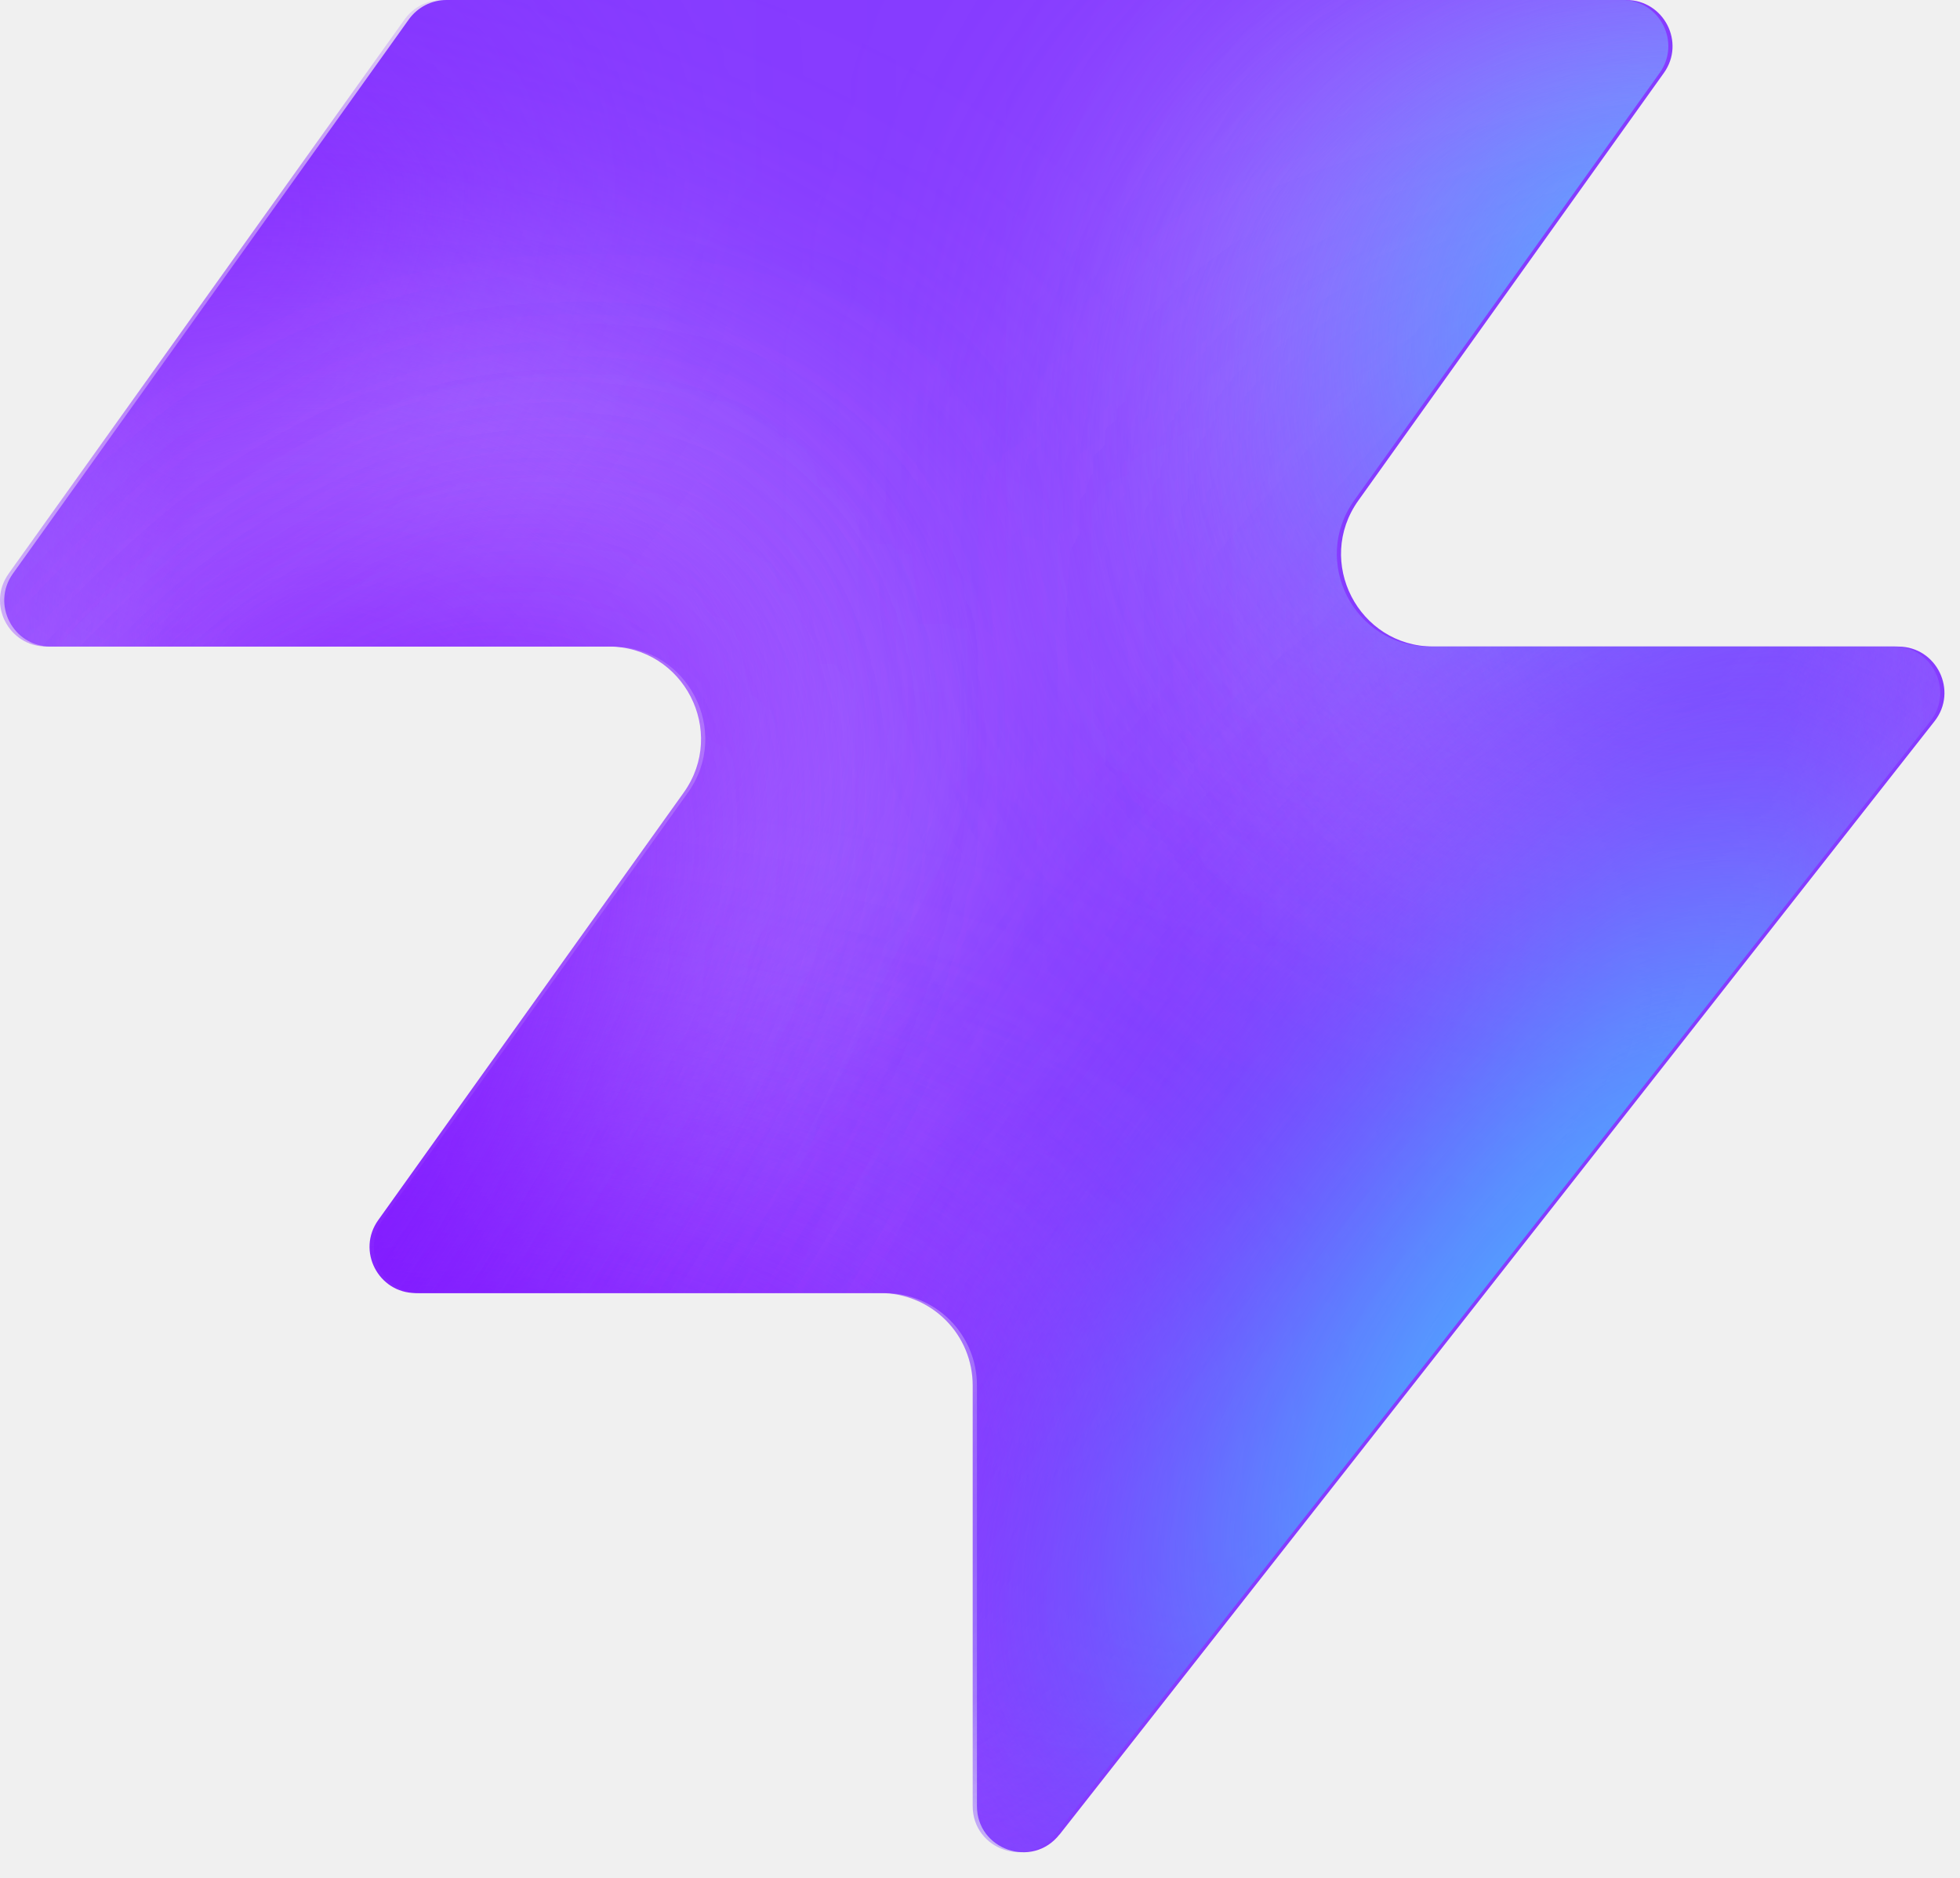
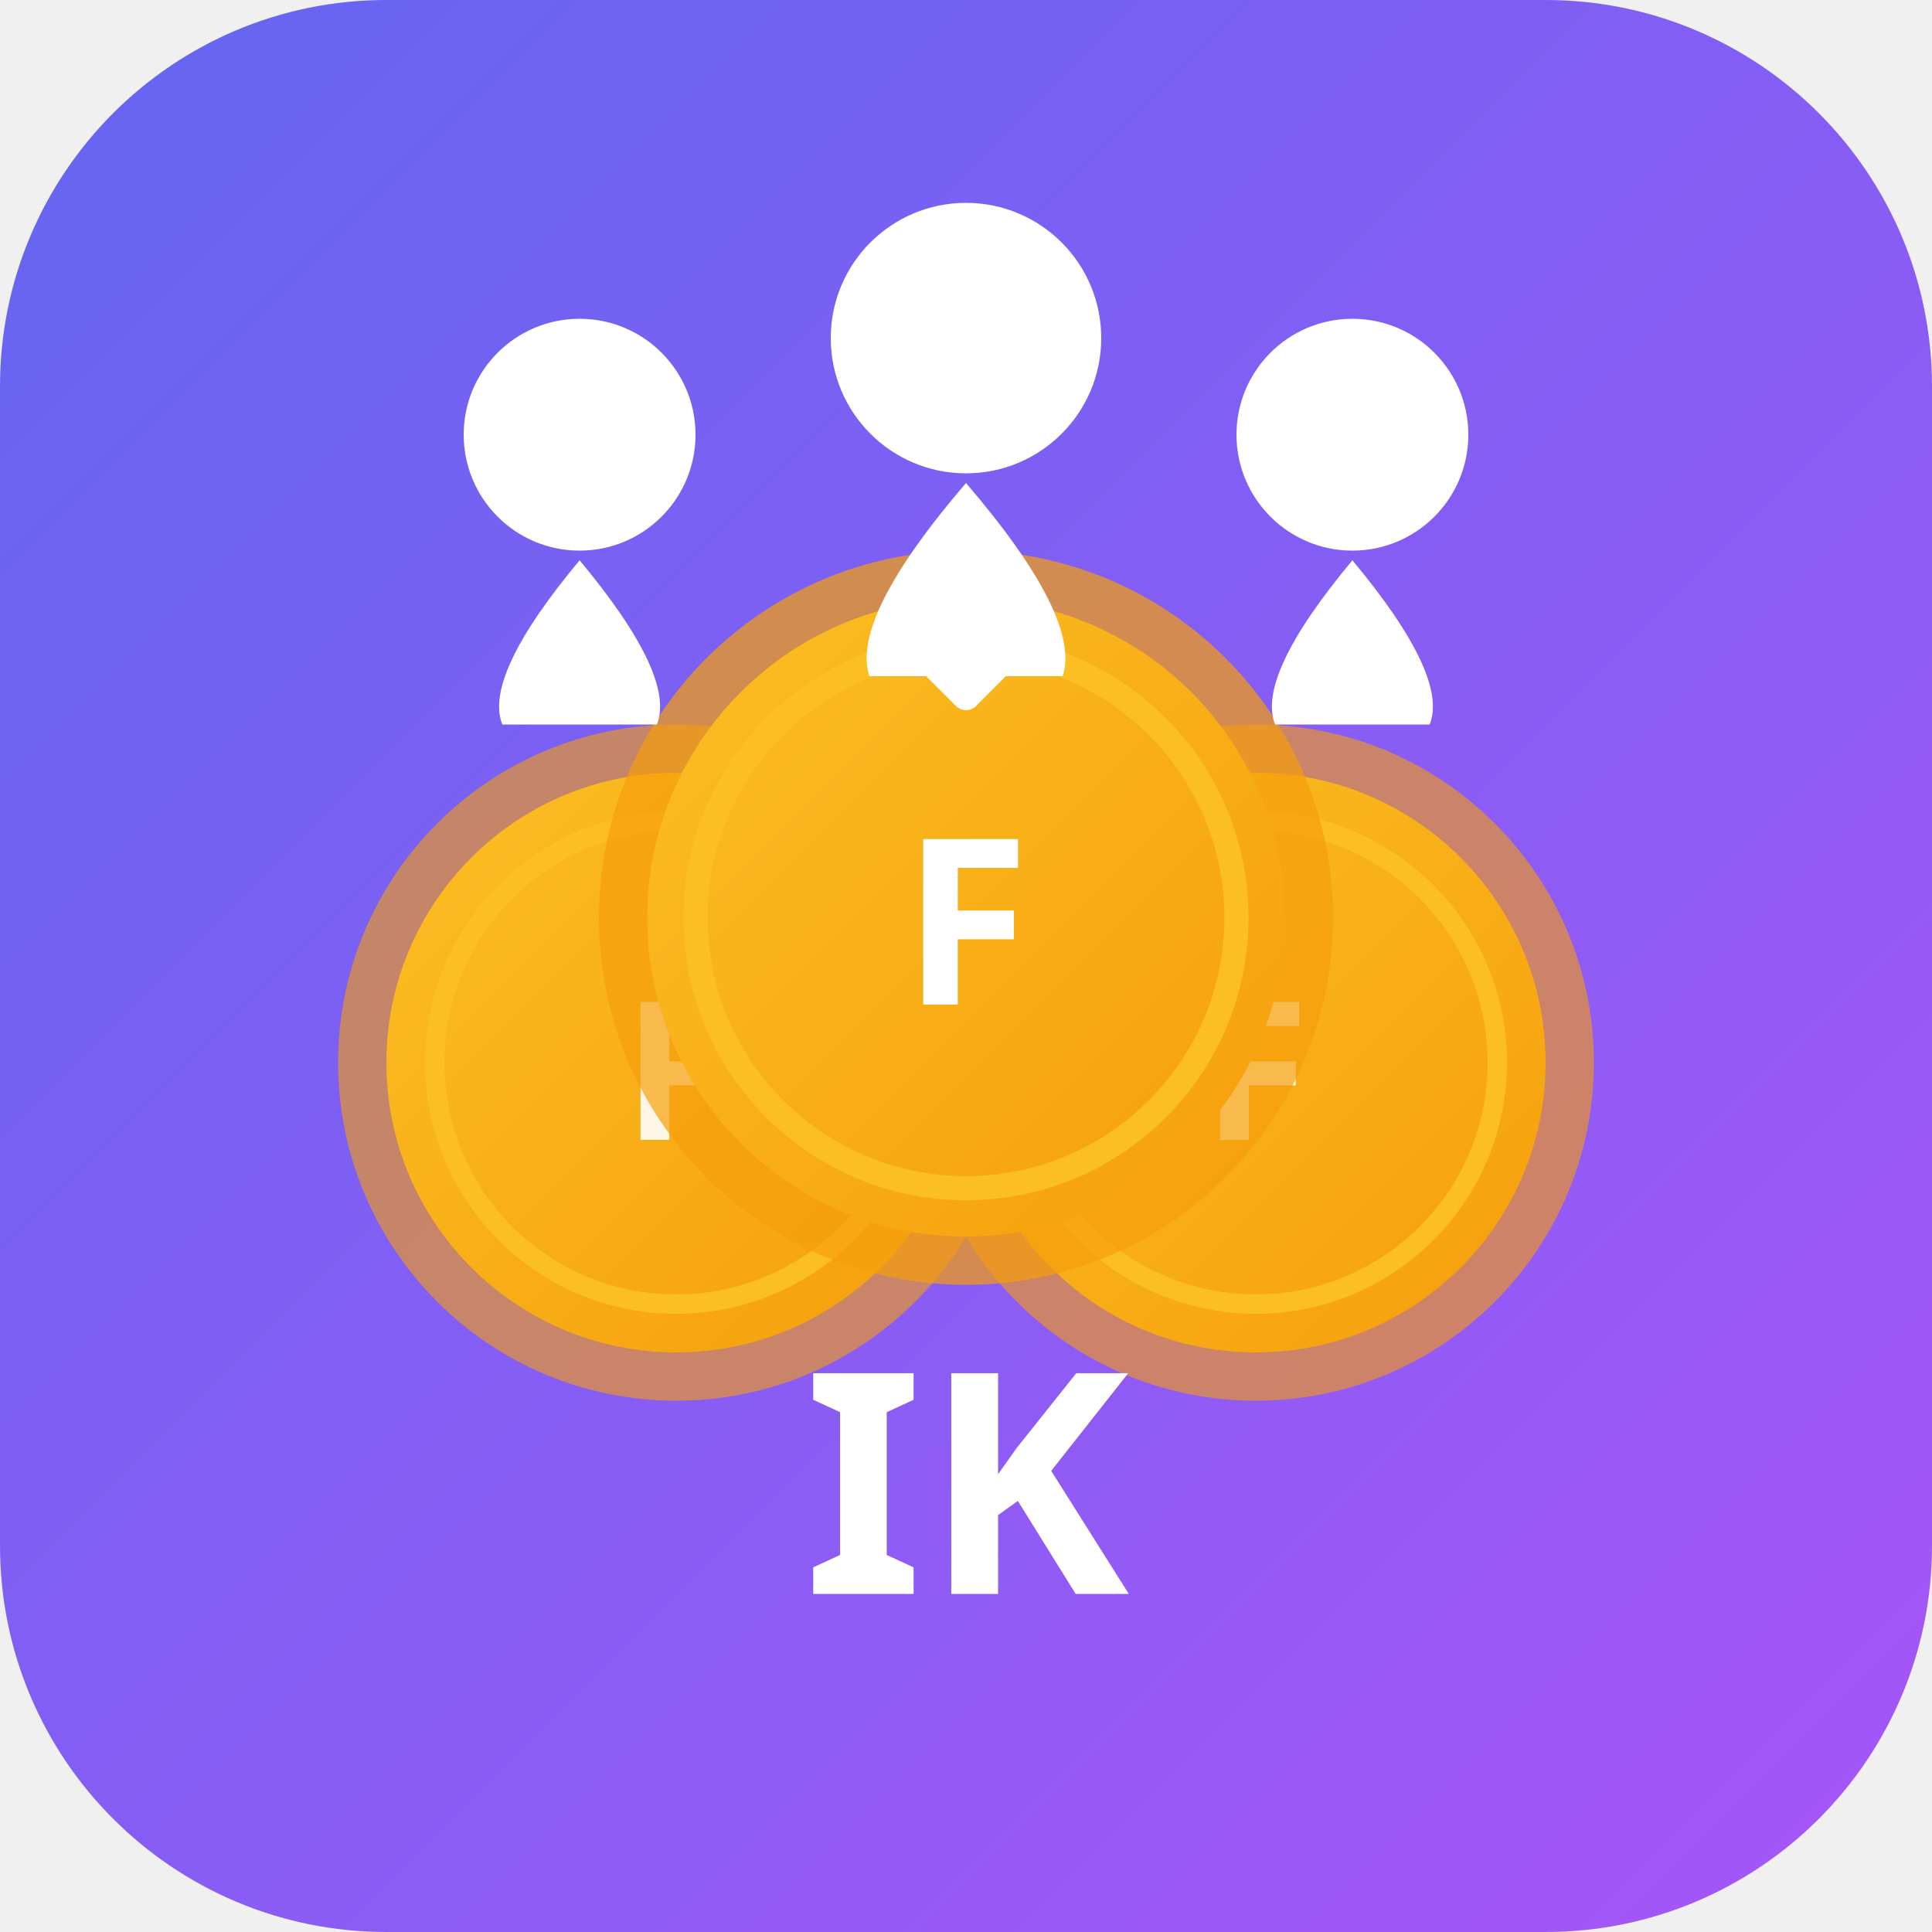
- <svg xmlns="http://www.w3.org/2000/svg" width="48" height="46" fill="none" viewBox="0 0 48 46">
-   <path fill="#863bff" d="M25.946 44.938c-.664.845-2.021.375-2.021-.698V33.937a2.26 2.26 0 0 0-2.262-2.262H10.287c-.92 0-1.456-1.04-.92-1.788l7.48-10.471c1.07-1.497 0-3.578-1.842-3.578H1.237c-.92 0-1.456-1.04-.92-1.788L10.013.474c.214-.297.556-.474.92-.474h28.894c.92 0 1.456 1.04.92 1.788l-7.48 10.471c-1.07 1.498 0 3.579 1.842 3.579h11.377c.943 0 1.473 1.088.89 1.83L25.947 44.94z" style="fill:#863bff;fill:color(display-p3 .525 .23 1);fill-opacity:1" />
-   <mask id="a" width="48" height="46" x="0" y="0" maskUnits="userSpaceOnUse" style="mask-type:alpha">
-     <path fill="#000" d="M25.842 44.938c-.664.844-2.021.375-2.021-.698V33.937a2.26 2.26 0 0 0-2.262-2.262H10.183c-.92 0-1.456-1.04-.92-1.788l7.48-10.471c1.07-1.498 0-3.579-1.842-3.579H1.133c-.92 0-1.456-1.04-.92-1.787L9.91.473c.214-.297.556-.474.92-.474h28.894c.92 0 1.456 1.04.92 1.788l-7.48 10.471c-1.07 1.498 0 3.578 1.842 3.578h11.377c.943 0 1.473 1.088.89 1.832L25.843 44.94z" style="fill:#000;fill-opacity:1" />
-   </mask>
-   <g mask="url(#a)">
-     <g filter="url(#b)">
-       <ellipse cx="5.508" cy="14.704" fill="#ede6ff" rx="5.508" ry="14.704" style="fill:#ede6ff;fill:color(display-p3 .927 .903 1);fill-opacity:1" transform="matrix(.00324 1 1 -.00324 -4.47 31.516)" />
-     </g>
-     <g filter="url(#c)">
-       <ellipse cx="10.399" cy="29.851" fill="#ede6ff" rx="10.399" ry="29.851" style="fill:#ede6ff;fill:color(display-p3 .927 .903 1);fill-opacity:1" transform="matrix(.00324 1 1 -.00324 -39.328 7.883)" />
-     </g>
-     <g filter="url(#d)">
-       <ellipse cx="5.508" cy="30.487" fill="#7e14ff" rx="5.508" ry="30.487" style="fill:#7e14ff;fill:color(display-p3 .492 .077 1);fill-opacity:1" transform="rotate(89.814 -25.913 -14.639)scale(1 -1)" />
-     </g>
-     <g filter="url(#e)">
-       <ellipse cx="5.508" cy="30.599" fill="#7e14ff" rx="5.508" ry="30.599" style="fill:#7e14ff;fill:color(display-p3 .492 .077 1);fill-opacity:1" transform="rotate(89.814 -32.644 -3.334)scale(1 -1)" />
-     </g>
-     <g filter="url(#f)">
-       <ellipse cx="5.508" cy="30.599" fill="#7e14ff" rx="5.508" ry="30.599" style="fill:#7e14ff;fill:color(display-p3 .492 .077 1);fill-opacity:1" transform="matrix(.00324 1 1 -.00324 -34.34 30.47)" />
-     </g>
-     <g filter="url(#g)">
-       <ellipse cx="14.072" cy="22.078" fill="#ede6ff" rx="14.072" ry="22.078" style="fill:#ede6ff;fill:color(display-p3 .927 .903 1);fill-opacity:1" transform="rotate(93.35 24.506 48.493)scale(-1 1)" />
-     </g>
-     <g filter="url(#h)">
-       <ellipse cx="3.47" cy="21.501" fill="#7e14ff" rx="3.47" ry="21.501" style="fill:#7e14ff;fill:color(display-p3 .492 .077 1);fill-opacity:1" transform="rotate(89.009 28.708 47.59)scale(-1 1)" />
-     </g>
-     <g filter="url(#i)">
-       <ellipse cx="3.47" cy="21.501" fill="#7e14ff" rx="3.47" ry="21.501" style="fill:#7e14ff;fill:color(display-p3 .492 .077 1);fill-opacity:1" transform="rotate(89.009 28.708 47.59)scale(-1 1)" />
-     </g>
-     <g filter="url(#j)">
-       <ellipse cx=".387" cy="8.972" fill="#7e14ff" rx="4.407" ry="29.108" style="fill:#7e14ff;fill:color(display-p3 .492 .077 1);fill-opacity:1" transform="rotate(39.51 .387 8.972)" />
-     </g>
-     <g filter="url(#k)">
-       <ellipse cx="47.523" cy="-6.092" fill="#7e14ff" rx="4.407" ry="29.108" style="fill:#7e14ff;fill:color(display-p3 .492 .077 1);fill-opacity:1" transform="rotate(37.892 47.523 -6.092)" />
-     </g>
-     <g filter="url(#l)">
-       <ellipse cx="41.412" cy="6.333" fill="#47bfff" rx="5.971" ry="9.665" style="fill:#47bfff;fill:color(display-p3 .28 .748 1);fill-opacity:1" transform="rotate(37.892 41.412 6.333)" />
-     </g>
-     <g filter="url(#m)">
-       <ellipse cx="-1.879" cy="38.332" fill="#7e14ff" rx="4.407" ry="29.108" style="fill:#7e14ff;fill:color(display-p3 .492 .077 1);fill-opacity:1" transform="rotate(37.892 -1.88 38.332)" />
-     </g>
-     <g filter="url(#n)">
-       <ellipse cx="-1.879" cy="38.332" fill="#7e14ff" rx="4.407" ry="29.108" style="fill:#7e14ff;fill:color(display-p3 .492 .077 1);fill-opacity:1" transform="rotate(37.892 -1.88 38.332)" />
-     </g>
-     <g filter="url(#o)">
-       <ellipse cx="35.651" cy="29.907" fill="#7e14ff" rx="4.407" ry="29.108" style="fill:#7e14ff;fill:color(display-p3 .492 .077 1);fill-opacity:1" transform="rotate(37.892 35.651 29.907)" />
-     </g>
-     <g filter="url(#p)">
-       <ellipse cx="38.418" cy="32.4" fill="#47bfff" rx="5.971" ry="15.297" style="fill:#47bfff;fill:color(display-p3 .28 .748 1);fill-opacity:1" transform="rotate(37.892 38.418 32.4)" />
-     </g>
-   </g>
+ <svg xmlns="http://www.w3.org/2000/svg" viewBox="0 0 200 200" fill="none">
  <defs>
-     <filter id="b" width="60.045" height="41.654" x="-19.77" y="16.149" color-interpolation-filters="sRGB" filterUnits="userSpaceOnUse">
-       <feFlood flood-opacity="0" result="BackgroundImageFix" />
-       <feBlend in="SourceGraphic" in2="BackgroundImageFix" result="shape" />
-       <feGaussianBlur result="effect1_foregroundBlur_2002_17158" stdDeviation="7.659" />
-     </filter>
-     <filter id="c" width="90.34" height="51.437" x="-54.613" y="-7.533" color-interpolation-filters="sRGB" filterUnits="userSpaceOnUse">
-       <feFlood flood-opacity="0" result="BackgroundImageFix" />
-       <feBlend in="SourceGraphic" in2="BackgroundImageFix" result="shape" />
-       <feGaussianBlur result="effect1_foregroundBlur_2002_17158" stdDeviation="7.659" />
-     </filter>
-     <filter id="d" width="79.355" height="29.4" x="-49.64" y="2.03" color-interpolation-filters="sRGB" filterUnits="userSpaceOnUse">
-       <feFlood flood-opacity="0" result="BackgroundImageFix" />
-       <feBlend in="SourceGraphic" in2="BackgroundImageFix" result="shape" />
-       <feGaussianBlur result="effect1_foregroundBlur_2002_17158" stdDeviation="4.596" />
-     </filter>
-     <filter id="e" width="79.579" height="29.4" x="-45.045" y="20.029" color-interpolation-filters="sRGB" filterUnits="userSpaceOnUse">
-       <feFlood flood-opacity="0" result="BackgroundImageFix" />
-       <feBlend in="SourceGraphic" in2="BackgroundImageFix" result="shape" />
-       <feGaussianBlur result="effect1_foregroundBlur_2002_17158" stdDeviation="4.596" />
-     </filter>
-     <filter id="f" width="79.579" height="29.4" x="-43.513" y="21.178" color-interpolation-filters="sRGB" filterUnits="userSpaceOnUse">
-       <feFlood flood-opacity="0" result="BackgroundImageFix" />
-       <feBlend in="SourceGraphic" in2="BackgroundImageFix" result="shape" />
-       <feGaussianBlur result="effect1_foregroundBlur_2002_17158" stdDeviation="4.596" />
-     </filter>
-     <filter id="g" width="74.749" height="58.852" x="15.756" y="-17.901" color-interpolation-filters="sRGB" filterUnits="userSpaceOnUse">
-       <feFlood flood-opacity="0" result="BackgroundImageFix" />
-       <feBlend in="SourceGraphic" in2="BackgroundImageFix" result="shape" />
-       <feGaussianBlur result="effect1_foregroundBlur_2002_17158" stdDeviation="7.659" />
-     </filter>
-     <filter id="h" width="61.377" height="25.362" x="23.548" y="2.284" color-interpolation-filters="sRGB" filterUnits="userSpaceOnUse">
-       <feFlood flood-opacity="0" result="BackgroundImageFix" />
-       <feBlend in="SourceGraphic" in2="BackgroundImageFix" result="shape" />
-       <feGaussianBlur result="effect1_foregroundBlur_2002_17158" stdDeviation="4.596" />
-     </filter>
-     <filter id="i" width="61.377" height="25.362" x="23.548" y="2.284" color-interpolation-filters="sRGB" filterUnits="userSpaceOnUse">
-       <feFlood flood-opacity="0" result="BackgroundImageFix" />
-       <feBlend in="SourceGraphic" in2="BackgroundImageFix" result="shape" />
-       <feGaussianBlur result="effect1_foregroundBlur_2002_17158" stdDeviation="4.596" />
-     </filter>
-     <filter id="j" width="56.045" height="63.649" x="-27.636" y="-22.853" color-interpolation-filters="sRGB" filterUnits="userSpaceOnUse">
-       <feFlood flood-opacity="0" result="BackgroundImageFix" />
-       <feBlend in="SourceGraphic" in2="BackgroundImageFix" result="shape" />
-       <feGaussianBlur result="effect1_foregroundBlur_2002_17158" stdDeviation="4.596" />
-     </filter>
-     <filter id="k" width="54.814" height="64.646" x="20.116" y="-38.415" color-interpolation-filters="sRGB" filterUnits="userSpaceOnUse">
-       <feFlood flood-opacity="0" result="BackgroundImageFix" />
-       <feBlend in="SourceGraphic" in2="BackgroundImageFix" result="shape" />
-       <feGaussianBlur result="effect1_foregroundBlur_2002_17158" stdDeviation="4.596" />
-     </filter>
-     <filter id="l" width="33.541" height="35.313" x="24.641" y="-11.323" color-interpolation-filters="sRGB" filterUnits="userSpaceOnUse">
-       <feFlood flood-opacity="0" result="BackgroundImageFix" />
-       <feBlend in="SourceGraphic" in2="BackgroundImageFix" result="shape" />
-       <feGaussianBlur result="effect1_foregroundBlur_2002_17158" stdDeviation="4.596" />
-     </filter>
-     <filter id="m" width="54.814" height="64.646" x="-29.286" y="6.009" color-interpolation-filters="sRGB" filterUnits="userSpaceOnUse">
-       <feFlood flood-opacity="0" result="BackgroundImageFix" />
-       <feBlend in="SourceGraphic" in2="BackgroundImageFix" result="shape" />
-       <feGaussianBlur result="effect1_foregroundBlur_2002_17158" stdDeviation="4.596" />
-     </filter>
-     <filter id="n" width="54.814" height="64.646" x="-29.286" y="6.009" color-interpolation-filters="sRGB" filterUnits="userSpaceOnUse">
-       <feFlood flood-opacity="0" result="BackgroundImageFix" />
-       <feBlend in="SourceGraphic" in2="BackgroundImageFix" result="shape" />
-       <feGaussianBlur result="effect1_foregroundBlur_2002_17158" stdDeviation="4.596" />
-     </filter>
-     <filter id="o" width="54.814" height="64.646" x="8.244" y="-2.416" color-interpolation-filters="sRGB" filterUnits="userSpaceOnUse">
-       <feFlood flood-opacity="0" result="BackgroundImageFix" />
-       <feBlend in="SourceGraphic" in2="BackgroundImageFix" result="shape" />
-       <feGaussianBlur result="effect1_foregroundBlur_2002_17158" stdDeviation="4.596" />
-     </filter>
-     <filter id="p" width="39.409" height="43.623" x="18.713" y="10.588" color-interpolation-filters="sRGB" filterUnits="userSpaceOnUse">
-       <feFlood flood-opacity="0" result="BackgroundImageFix" />
-       <feBlend in="SourceGraphic" in2="BackgroundImageFix" result="shape" />
-       <feGaussianBlur result="effect1_foregroundBlur_2002_17158" stdDeviation="4.596" />
-     </filter>
+     <linearGradient id="mainGrad" x1="0%" y1="0%" x2="100%" y2="100%">
+       <stop offset="0%" style="stop-color:#6366f1" />
+       <stop offset="100%" style="stop-color:#a855f7" />
+     </linearGradient>
+     <linearGradient id="goldGrad" x1="0%" y1="0%" x2="100%" y2="100%">
+       <stop offset="0%" style="stop-color:#fbbf24" />
+       <stop offset="100%" style="stop-color:#f59e0b" />
+     </linearGradient>
  </defs>
+   <rect width="200" height="200" rx="40" fill="url(#mainGrad)" />
+   <circle cx="70" cy="110" r="35" fill="#f59e0b" opacity="0.6" />
+   <circle cx="70" cy="110" r="30" fill="url(#goldGrad)" />
+   <circle cx="70" cy="110" r="25" fill="none" stroke="#fbbf24" stroke-width="2" />
+   <text x="70" y="118" font-family="Arial Black, sans-serif" font-size="20" font-weight="900" fill="#fff" text-anchor="middle" opacity="0.9">F</text>
+   <circle cx="130" cy="110" r="35" fill="#f59e0b" opacity="0.6" />
+   <circle cx="130" cy="110" r="30" fill="url(#goldGrad)" />
+   <circle cx="130" cy="110" r="25" fill="none" stroke="#fbbf24" stroke-width="2" />
+   <text x="130" y="118" font-family="Arial Black, sans-serif" font-size="20" font-weight="900" fill="#fff" text-anchor="middle" opacity="0.9">F</text>
+   <circle cx="100" cy="95" r="38" fill="#f59e0b" opacity="0.7" />
+   <circle cx="100" cy="95" r="33" fill="url(#goldGrad)" />
+   <circle cx="100" cy="95" r="28" fill="none" stroke="#fbbf24" stroke-width="2.5" />
+   <text x="100" y="104" font-family="Arial Black, sans-serif" font-size="24" font-weight="900" fill="#fff" text-anchor="middle">F</text>
+   <circle cx="60" cy="45" r="12" fill="#fff" />
+   <path d="M60 58 Q50 70 52 75 L68 75 Q70 70 60 58" fill="#fff" />
+   <circle cx="100" cy="35" r="14" fill="#fff" />
+   <path d="M100 50 Q88 64 90 70 L110 70 Q112 64 100 50" fill="#fff" />
+   <circle cx="140" cy="45" r="12" fill="#fff" />
+   <path d="M140 58 Q130 70 132 75 L148 75 Q150 70 140 58" fill="#fff" />
+   <path d="M100 72 L100 60" stroke="#fff" stroke-width="3" stroke-linecap="round" />
+   <path d="M100 72 L95 67 M100 72 L105 67" stroke="#fff" stroke-width="3" stroke-linecap="round" />
+   <text x="100" y="165" font-family="Arial Black, sans-serif" font-size="32" font-weight="900" fill="#fff" text-anchor="middle">IK</text>
</svg>
